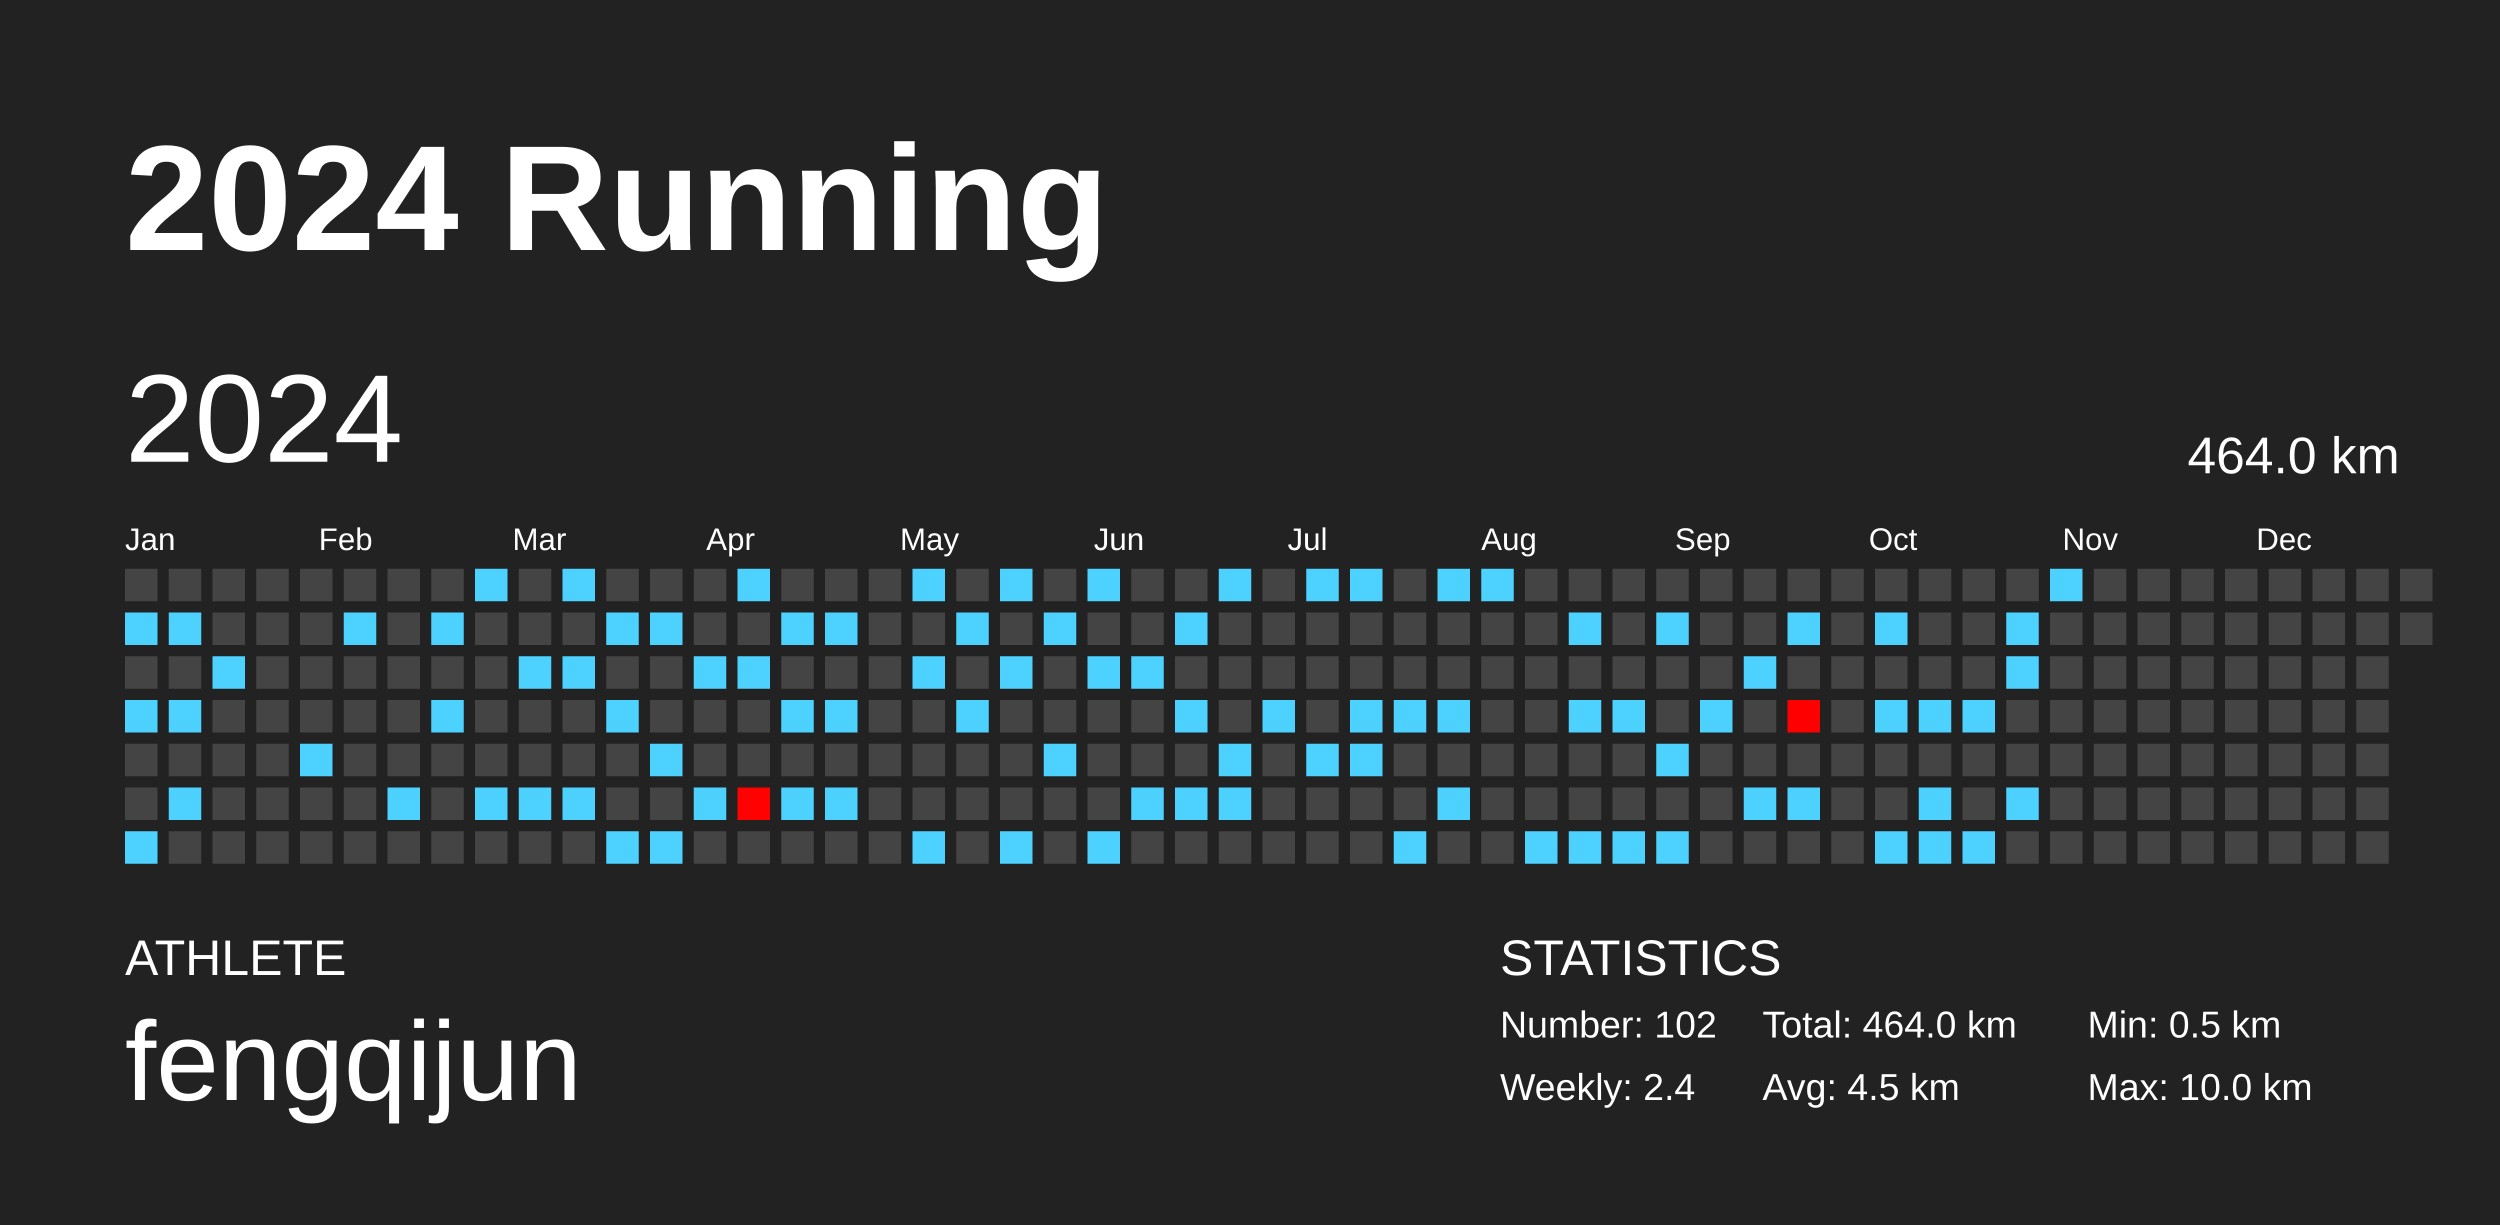
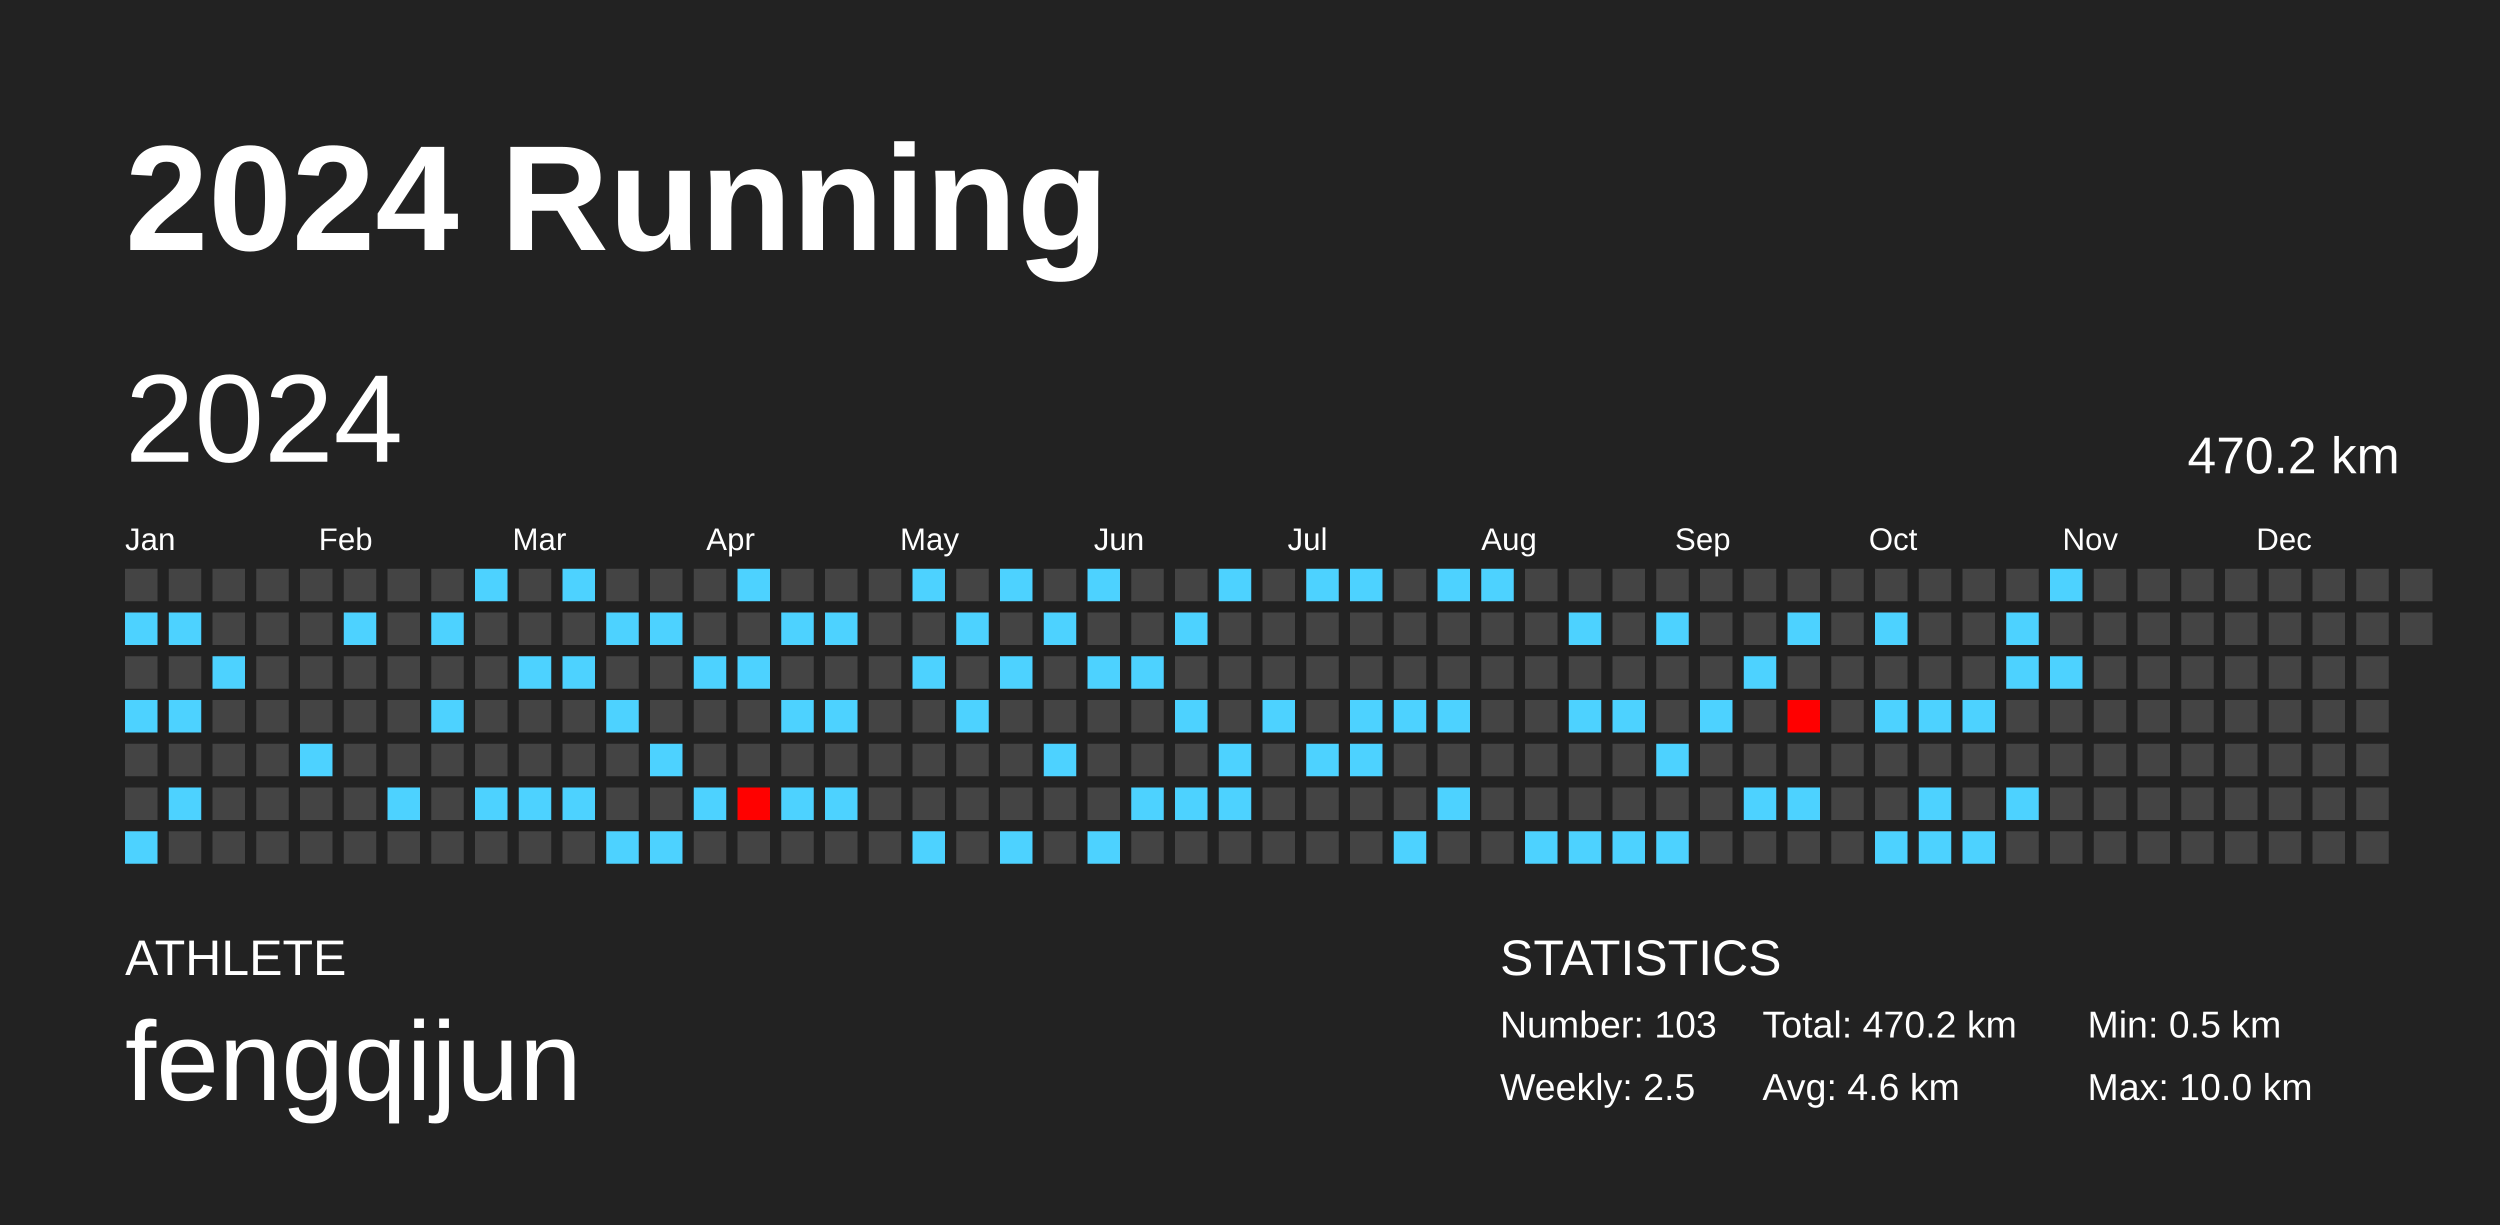
<svg xmlns="http://www.w3.org/2000/svg" baseProfile="full" height="98mm" version="1.1" viewBox="0,0,200,98" width="200mm">
  <defs />
  <rect fill="#222222" height="98" width="200" x="0" y="0" />
  <text fill="#FFFFFF" style="font-size:12px; font-family:Arial; font-weight:bold;" x="10" y="20">2024 Running</text>
  <text fill="#FFFFFF" style="font-size:4px; font-family:Arial" x="10" y="78">ATHLETE</text>
  <text fill="#FFFFFF" style="font-size:9px; font-family:Arial" x="10" y="88">fengqijun</text>
  <text fill="#FFFFFF" style="font-size:4px; font-family:Arial" x="120" y="78">STATISTICS</text>
-   <text fill="#FFFFFF" style="font-size:3px; font-family:Arial" x="120" y="83">Number: 102</text>
-   <text fill="#FFFFFF" style="font-size:3px; font-family:Arial" x="120" y="88">Weekly: 2.4</text>
-   <text fill="#FFFFFF" style="font-size:3px; font-family:Arial" x="141" y="83">Total: 464.0 km</text>
-   <text fill="#FFFFFF" style="font-size:3px; font-family:Arial" x="141" y="88">Avg: 4.5 km</text>
+   <text fill="#FFFFFF" style="font-size:3px; font-family:Arial" x="120" y="83">Number: 103</text>
+   <text fill="#FFFFFF" style="font-size:3px; font-family:Arial" x="120" y="88">Weekly: 2.5</text>
+   <text fill="#FFFFFF" style="font-size:3px; font-family:Arial" x="141" y="83">Total: 470.2 km</text>
+   <text fill="#FFFFFF" style="font-size:3px; font-family:Arial" x="141" y="88">Avg: 4.6 km</text>
  <text fill="#FFFFFF" style="font-size:3px; font-family:Arial" x="167" y="83">Min: 0.5 km</text>
  <text fill="#FFFFFF" style="font-size:3px; font-family:Arial" x="167" y="88">Max: 10.0 km</text>
  <text dominant-baseline="hanging" fill="#FFFFFF" style="font-size:10.0px; font-family:Arial;" x="10" y="30">2024</text>
-   <text dominant-baseline="hanging" fill="#FFFFFF" style="font-size:4.125px; font-family:Arial;" x="175" y="35">464.0 km</text>
+   <text dominant-baseline="hanging" fill="#FFFFFF" style="font-size:4.125px; font-family:Arial;" x="175" y="35">470.2 km</text>
  <text fill="#FFFFFF" style="font-size:2.5px; font-family:Arial" x="10.0" y="44">Jan</text>
  <text fill="#FFFFFF" style="font-size:2.5px; font-family:Arial" x="25.5" y="44">Feb</text>
  <text fill="#FFFFFF" style="font-size:2.5px; font-family:Arial" x="41.0" y="44">Mar</text>
  <text fill="#FFFFFF" style="font-size:2.5px; font-family:Arial" x="56.5" y="44">Apr</text>
  <text fill="#FFFFFF" style="font-size:2.5px; font-family:Arial" x="72.0" y="44">May</text>
  <text fill="#FFFFFF" style="font-size:2.5px; font-family:Arial" x="87.5" y="44">Jun</text>
  <text fill="#FFFFFF" style="font-size:2.5px; font-family:Arial" x="103.0" y="44">Jul</text>
  <text fill="#FFFFFF" style="font-size:2.5px; font-family:Arial" x="118.5" y="44">Aug</text>
  <text fill="#FFFFFF" style="font-size:2.5px; font-family:Arial" x="134.0" y="44">Sep</text>
  <text fill="#FFFFFF" style="font-size:2.5px; font-family:Arial" x="149.5" y="44">Oct</text>
  <text fill="#FFFFFF" style="font-size:2.5px; font-family:Arial" x="165.0" y="44">Nov</text>
  <text fill="#FFFFFF" style="font-size:2.5px; font-family:Arial" x="180.5" y="44">Dec</text>
  <rect fill="#444444" height="2.6" width="2.6" x="10.0" y="45.5" />
  <rect fill="#4dd2ff" height="2.6" width="2.6" x="10.0" y="49.0" />
  <rect fill="#444444" height="2.6" width="2.6" x="10.0" y="52.5" />
  <rect fill="#4dd2ff" height="2.6" width="2.6" x="10.0" y="56.0" />
  <rect fill="#444444" height="2.6" width="2.6" x="10.0" y="59.5" />
  <rect fill="#444444" height="2.6" width="2.6" x="10.0" y="63.0" />
  <rect fill="#4dd2ff" height="2.6" width="2.6" x="10.0" y="66.5" />
  <rect fill="#444444" height="2.6" width="2.6" x="13.5" y="45.5" />
  <rect fill="#4dd2ff" height="2.6" width="2.6" x="13.5" y="49.0" />
  <rect fill="#444444" height="2.6" width="2.6" x="13.5" y="52.5" />
  <rect fill="#4dd2ff" height="2.6" width="2.6" x="13.5" y="56.0" />
  <rect fill="#444444" height="2.6" width="2.6" x="13.5" y="59.5" />
  <rect fill="#4dd2ff" height="2.6" width="2.6" x="13.5" y="63.0" />
  <rect fill="#444444" height="2.6" width="2.6" x="13.5" y="66.5" />
  <rect fill="#444444" height="2.6" width="2.6" x="17.0" y="45.5" />
  <rect fill="#444444" height="2.6" width="2.6" x="17.0" y="49.0" />
  <rect fill="#4dd2ff" height="2.6" width="2.6" x="17.0" y="52.5" />
  <rect fill="#444444" height="2.6" width="2.6" x="17.0" y="56.0" />
  <rect fill="#444444" height="2.6" width="2.6" x="17.0" y="59.5" />
  <rect fill="#444444" height="2.6" width="2.6" x="17.0" y="63.0" />
  <rect fill="#444444" height="2.6" width="2.6" x="17.0" y="66.5" />
  <rect fill="#444444" height="2.6" width="2.6" x="20.5" y="45.5" />
  <rect fill="#444444" height="2.6" width="2.6" x="20.5" y="49.0" />
  <rect fill="#444444" height="2.6" width="2.6" x="20.5" y="52.5" />
  <rect fill="#444444" height="2.6" width="2.6" x="20.5" y="56.0" />
  <rect fill="#444444" height="2.6" width="2.6" x="20.5" y="59.5" />
  <rect fill="#444444" height="2.6" width="2.6" x="20.5" y="63.0" />
  <rect fill="#444444" height="2.6" width="2.6" x="20.5" y="66.5" />
  <rect fill="#444444" height="2.6" width="2.6" x="24.0" y="45.5" />
  <rect fill="#444444" height="2.6" width="2.6" x="24.0" y="49.0" />
  <rect fill="#444444" height="2.6" width="2.6" x="24.0" y="52.5" />
  <rect fill="#444444" height="2.6" width="2.6" x="24.0" y="56.0" />
  <rect fill="#4dd2ff" height="2.6" width="2.6" x="24.0" y="59.5" />
  <rect fill="#444444" height="2.6" width="2.6" x="24.0" y="63.0" />
  <rect fill="#444444" height="2.6" width="2.6" x="24.0" y="66.5" />
  <rect fill="#444444" height="2.6" width="2.6" x="27.5" y="45.5" />
  <rect fill="#4dd2ff" height="2.6" width="2.6" x="27.5" y="49.0" />
  <rect fill="#444444" height="2.6" width="2.6" x="27.5" y="52.5" />
  <rect fill="#444444" height="2.6" width="2.6" x="27.5" y="56.0" />
  <rect fill="#444444" height="2.6" width="2.6" x="27.5" y="59.5" />
  <rect fill="#444444" height="2.6" width="2.6" x="27.5" y="63.0" />
  <rect fill="#444444" height="2.6" width="2.6" x="27.5" y="66.5" />
  <rect fill="#444444" height="2.6" width="2.6" x="31.0" y="45.5" />
  <rect fill="#444444" height="2.6" width="2.6" x="31.0" y="49.0" />
  <rect fill="#444444" height="2.6" width="2.6" x="31.0" y="52.5" />
  <rect fill="#444444" height="2.6" width="2.6" x="31.0" y="56.0" />
  <rect fill="#444444" height="2.6" width="2.6" x="31.0" y="59.5" />
  <rect fill="#4dd2ff" height="2.6" width="2.6" x="31.0" y="63.0" />
  <rect fill="#444444" height="2.6" width="2.6" x="31.0" y="66.5" />
  <rect fill="#444444" height="2.6" width="2.6" x="34.5" y="45.5" />
  <rect fill="#4dd2ff" height="2.6" width="2.6" x="34.5" y="49.0" />
  <rect fill="#444444" height="2.6" width="2.6" x="34.5" y="52.5" />
  <rect fill="#4dd2ff" height="2.6" width="2.6" x="34.5" y="56.0" />
  <rect fill="#444444" height="2.6" width="2.6" x="34.5" y="59.5" />
  <rect fill="#444444" height="2.6" width="2.6" x="34.5" y="63.0" />
  <rect fill="#444444" height="2.6" width="2.6" x="34.5" y="66.5" />
  <rect fill="#4dd2ff" height="2.6" width="2.6" x="38.0" y="45.5" />
  <rect fill="#444444" height="2.6" width="2.6" x="38.0" y="49.0" />
  <rect fill="#444444" height="2.6" width="2.6" x="38.0" y="52.5" />
  <rect fill="#444444" height="2.6" width="2.6" x="38.0" y="56.0" />
  <rect fill="#444444" height="2.6" width="2.6" x="38.0" y="59.5" />
  <rect fill="#4dd2ff" height="2.6" width="2.6" x="38.0" y="63.0" />
  <rect fill="#444444" height="2.6" width="2.6" x="38.0" y="66.5" />
  <rect fill="#444444" height="2.6" width="2.6" x="41.5" y="45.5" />
  <rect fill="#444444" height="2.6" width="2.6" x="41.5" y="49.0" />
  <rect fill="#4dd2ff" height="2.6" width="2.6" x="41.5" y="52.5" />
  <rect fill="#444444" height="2.6" width="2.6" x="41.5" y="56.0" />
  <rect fill="#444444" height="2.6" width="2.6" x="41.5" y="59.5" />
  <rect fill="#4dd2ff" height="2.6" width="2.6" x="41.5" y="63.0" />
  <rect fill="#444444" height="2.6" width="2.6" x="41.5" y="66.5" />
  <rect fill="#4dd2ff" height="2.6" width="2.6" x="45.0" y="45.5" />
  <rect fill="#444444" height="2.6" width="2.6" x="45.0" y="49.0" />
  <rect fill="#4dd2ff" height="2.6" width="2.6" x="45.0" y="52.5" />
  <rect fill="#444444" height="2.6" width="2.6" x="45.0" y="56.0" />
  <rect fill="#444444" height="2.6" width="2.6" x="45.0" y="59.5" />
  <rect fill="#4dd2ff" height="2.6" width="2.6" x="45.0" y="63.0" />
  <rect fill="#444444" height="2.6" width="2.6" x="45.0" y="66.5" />
  <rect fill="#444444" height="2.6" width="2.6" x="48.5" y="45.5" />
  <rect fill="#4dd2ff" height="2.6" width="2.6" x="48.5" y="49.0" />
  <rect fill="#444444" height="2.6" width="2.6" x="48.5" y="52.5" />
  <rect fill="#4dd2ff" height="2.6" width="2.6" x="48.5" y="56.0" />
  <rect fill="#444444" height="2.6" width="2.6" x="48.5" y="59.5" />
  <rect fill="#444444" height="2.6" width="2.6" x="48.5" y="63.0" />
  <rect fill="#4dd2ff" height="2.6" width="2.6" x="48.5" y="66.5" />
  <rect fill="#444444" height="2.6" width="2.6" x="52.0" y="45.5" />
  <rect fill="#4dd2ff" height="2.6" width="2.6" x="52.0" y="49.0" />
  <rect fill="#444444" height="2.6" width="2.6" x="52.0" y="52.5" />
  <rect fill="#444444" height="2.6" width="2.6" x="52.0" y="56.0" />
  <rect fill="#4dd2ff" height="2.6" width="2.6" x="52.0" y="59.5" />
  <rect fill="#444444" height="2.6" width="2.6" x="52.0" y="63.0" />
  <rect fill="#4dd2ff" height="2.6" width="2.6" x="52.0" y="66.5" />
  <rect fill="#444444" height="2.6" width="2.6" x="55.5" y="45.5" />
  <rect fill="#444444" height="2.6" width="2.6" x="55.5" y="49.0" />
  <rect fill="#4dd2ff" height="2.6" width="2.6" x="55.5" y="52.5" />
  <rect fill="#444444" height="2.6" width="2.6" x="55.5" y="56.0" />
  <rect fill="#444444" height="2.6" width="2.6" x="55.5" y="59.5" />
  <rect fill="#4dd2ff" height="2.6" width="2.6" x="55.5" y="63.0" />
  <rect fill="#444444" height="2.6" width="2.6" x="55.5" y="66.5" />
  <rect fill="#4dd2ff" height="2.6" width="2.6" x="59.0" y="45.5" />
  <rect fill="#444444" height="2.6" width="2.6" x="59.0" y="49.0" />
  <rect fill="#4dd2ff" height="2.6" width="2.6" x="59.0" y="52.5" />
  <rect fill="#444444" height="2.6" width="2.6" x="59.0" y="56.0" />
  <rect fill="#444444" height="2.6" width="2.6" x="59.0" y="59.5" />
  <rect fill="#ff0100" height="2.6" width="2.6" x="59.0" y="63.0" />
  <rect fill="#444444" height="2.6" width="2.6" x="59.0" y="66.5" />
  <rect fill="#444444" height="2.6" width="2.6" x="62.5" y="45.5" />
  <rect fill="#4dd2ff" height="2.6" width="2.6" x="62.5" y="49.0" />
  <rect fill="#444444" height="2.6" width="2.6" x="62.5" y="52.5" />
  <rect fill="#4dd2ff" height="2.6" width="2.6" x="62.5" y="56.0" />
  <rect fill="#444444" height="2.6" width="2.6" x="62.5" y="59.5" />
  <rect fill="#4dd2ff" height="2.6" width="2.6" x="62.5" y="63.0" />
  <rect fill="#444444" height="2.6" width="2.6" x="62.5" y="66.5" />
  <rect fill="#444444" height="2.6" width="2.6" x="66.0" y="45.5" />
  <rect fill="#4dd2ff" height="2.6" width="2.6" x="66.0" y="49.0" />
  <rect fill="#444444" height="2.6" width="2.6" x="66.0" y="52.5" />
  <rect fill="#4dd2ff" height="2.6" width="2.6" x="66.0" y="56.0" />
  <rect fill="#444444" height="2.6" width="2.6" x="66.0" y="59.5" />
  <rect fill="#4dd2ff" height="2.6" width="2.6" x="66.0" y="63.0" />
  <rect fill="#444444" height="2.6" width="2.6" x="66.0" y="66.5" />
  <rect fill="#444444" height="2.6" width="2.6" x="69.5" y="45.5" />
  <rect fill="#444444" height="2.6" width="2.6" x="69.5" y="49.0" />
  <rect fill="#444444" height="2.6" width="2.6" x="69.5" y="52.5" />
  <rect fill="#444444" height="2.6" width="2.6" x="69.5" y="56.0" />
  <rect fill="#444444" height="2.6" width="2.6" x="69.5" y="59.5" />
  <rect fill="#444444" height="2.6" width="2.6" x="69.5" y="63.0" />
  <rect fill="#444444" height="2.6" width="2.6" x="69.5" y="66.5" />
  <rect fill="#4dd2ff" height="2.6" width="2.6" x="73.0" y="45.5" />
  <rect fill="#444444" height="2.6" width="2.6" x="73.0" y="49.0" />
  <rect fill="#4dd2ff" height="2.6" width="2.6" x="73.0" y="52.5" />
  <rect fill="#444444" height="2.6" width="2.6" x="73.0" y="56.0" />
  <rect fill="#444444" height="2.6" width="2.6" x="73.0" y="59.5" />
  <rect fill="#444444" height="2.6" width="2.6" x="73.0" y="63.0" />
  <rect fill="#4dd2ff" height="2.6" width="2.6" x="73.0" y="66.5" />
  <rect fill="#444444" height="2.6" width="2.6" x="76.5" y="45.5" />
  <rect fill="#4dd2ff" height="2.6" width="2.6" x="76.5" y="49.0" />
  <rect fill="#444444" height="2.6" width="2.6" x="76.5" y="52.5" />
  <rect fill="#4dd2ff" height="2.6" width="2.6" x="76.5" y="56.0" />
  <rect fill="#444444" height="2.6" width="2.6" x="76.5" y="59.5" />
  <rect fill="#444444" height="2.6" width="2.6" x="76.5" y="63.0" />
  <rect fill="#444444" height="2.6" width="2.6" x="76.5" y="66.5" />
  <rect fill="#4dd2ff" height="2.6" width="2.6" x="80.0" y="45.5" />
  <rect fill="#444444" height="2.6" width="2.6" x="80.0" y="49.0" />
  <rect fill="#4dd2ff" height="2.6" width="2.6" x="80.0" y="52.5" />
  <rect fill="#444444" height="2.6" width="2.6" x="80.0" y="56.0" />
  <rect fill="#444444" height="2.6" width="2.6" x="80.0" y="59.5" />
  <rect fill="#444444" height="2.6" width="2.6" x="80.0" y="63.0" />
  <rect fill="#4dd2ff" height="2.6" width="2.6" x="80.0" y="66.5" />
  <rect fill="#444444" height="2.6" width="2.6" x="83.5" y="45.5" />
  <rect fill="#4dd2ff" height="2.6" width="2.6" x="83.5" y="49.0" />
  <rect fill="#444444" height="2.6" width="2.6" x="83.5" y="52.5" />
  <rect fill="#444444" height="2.6" width="2.6" x="83.5" y="56.0" />
  <rect fill="#4dd2ff" height="2.6" width="2.6" x="83.5" y="59.5" />
  <rect fill="#444444" height="2.6" width="2.6" x="83.5" y="63.0" />
  <rect fill="#444444" height="2.6" width="2.6" x="83.5" y="66.5" />
  <rect fill="#4dd2ff" height="2.6" width="2.6" x="87.0" y="45.5" />
  <rect fill="#444444" height="2.6" width="2.6" x="87.0" y="49.0" />
  <rect fill="#4dd2ff" height="2.6" width="2.6" x="87.0" y="52.5" />
  <rect fill="#444444" height="2.6" width="2.6" x="87.0" y="56.0" />
  <rect fill="#444444" height="2.6" width="2.6" x="87.0" y="59.5" />
  <rect fill="#444444" height="2.6" width="2.6" x="87.0" y="63.0" />
  <rect fill="#4dd2ff" height="2.6" width="2.6" x="87.0" y="66.5" />
  <rect fill="#444444" height="2.6" width="2.6" x="90.5" y="45.5" />
  <rect fill="#444444" height="2.6" width="2.6" x="90.5" y="49.0" />
  <rect fill="#4dd2ff" height="2.6" width="2.6" x="90.5" y="52.5" />
  <rect fill="#444444" height="2.6" width="2.6" x="90.5" y="56.0" />
  <rect fill="#444444" height="2.6" width="2.6" x="90.5" y="59.5" />
  <rect fill="#4dd2ff" height="2.6" width="2.6" x="90.5" y="63.0" />
  <rect fill="#444444" height="2.6" width="2.6" x="90.5" y="66.5" />
  <rect fill="#444444" height="2.6" width="2.6" x="94.0" y="45.5" />
  <rect fill="#4dd2ff" height="2.6" width="2.6" x="94.0" y="49.0" />
  <rect fill="#444444" height="2.6" width="2.6" x="94.0" y="52.5" />
  <rect fill="#4dd2ff" height="2.6" width="2.6" x="94.0" y="56.0" />
  <rect fill="#444444" height="2.6" width="2.6" x="94.0" y="59.5" />
  <rect fill="#4dd2ff" height="2.6" width="2.6" x="94.0" y="63.0" />
  <rect fill="#444444" height="2.6" width="2.6" x="94.0" y="66.5" />
  <rect fill="#4dd2ff" height="2.6" width="2.6" x="97.5" y="45.5" />
  <rect fill="#444444" height="2.6" width="2.6" x="97.5" y="49.0" />
  <rect fill="#444444" height="2.6" width="2.6" x="97.5" y="52.5" />
  <rect fill="#444444" height="2.6" width="2.6" x="97.5" y="56.0" />
  <rect fill="#4dd2ff" height="2.6" width="2.6" x="97.5" y="59.5" />
  <rect fill="#4dd2ff" height="2.6" width="2.6" x="97.5" y="63.0" />
  <rect fill="#444444" height="2.6" width="2.6" x="97.5" y="66.5" />
  <rect fill="#444444" height="2.6" width="2.6" x="101.0" y="45.5" />
  <rect fill="#444444" height="2.6" width="2.6" x="101.0" y="49.0" />
  <rect fill="#444444" height="2.6" width="2.6" x="101.0" y="52.5" />
  <rect fill="#4dd2ff" height="2.6" width="2.6" x="101.0" y="56.0" />
  <rect fill="#444444" height="2.6" width="2.6" x="101.0" y="59.5" />
  <rect fill="#444444" height="2.6" width="2.6" x="101.0" y="63.0" />
  <rect fill="#444444" height="2.6" width="2.6" x="101.0" y="66.5" />
  <rect fill="#4dd2ff" height="2.6" width="2.6" x="104.5" y="45.5" />
  <rect fill="#444444" height="2.6" width="2.6" x="104.5" y="49.0" />
  <rect fill="#444444" height="2.6" width="2.6" x="104.5" y="52.5" />
  <rect fill="#444444" height="2.6" width="2.6" x="104.5" y="56.0" />
  <rect fill="#4dd2ff" height="2.6" width="2.6" x="104.5" y="59.5" />
  <rect fill="#444444" height="2.6" width="2.6" x="104.5" y="63.0" />
  <rect fill="#444444" height="2.6" width="2.6" x="104.5" y="66.5" />
  <rect fill="#4dd2ff" height="2.6" width="2.6" x="108.0" y="45.5" />
  <rect fill="#444444" height="2.6" width="2.6" x="108.0" y="49.0" />
  <rect fill="#444444" height="2.6" width="2.6" x="108.0" y="52.5" />
  <rect fill="#4dd2ff" height="2.6" width="2.6" x="108.0" y="56.0" />
  <rect fill="#4dd2ff" height="2.6" width="2.6" x="108.0" y="59.5" />
  <rect fill="#444444" height="2.6" width="2.6" x="108.0" y="63.0" />
  <rect fill="#444444" height="2.6" width="2.6" x="108.0" y="66.5" />
  <rect fill="#444444" height="2.6" width="2.6" x="111.5" y="45.5" />
  <rect fill="#444444" height="2.6" width="2.6" x="111.5" y="49.0" />
  <rect fill="#444444" height="2.6" width="2.6" x="111.5" y="52.5" />
  <rect fill="#4dd2ff" height="2.6" width="2.6" x="111.5" y="56.0" />
  <rect fill="#444444" height="2.6" width="2.6" x="111.5" y="59.5" />
  <rect fill="#444444" height="2.6" width="2.6" x="111.5" y="63.0" />
  <rect fill="#4dd2ff" height="2.6" width="2.6" x="111.5" y="66.5" />
  <rect fill="#4dd2ff" height="2.6" width="2.6" x="115.0" y="45.5" />
  <rect fill="#444444" height="2.6" width="2.6" x="115.0" y="49.0" />
  <rect fill="#444444" height="2.6" width="2.6" x="115.0" y="52.5" />
  <rect fill="#4dd2ff" height="2.6" width="2.6" x="115.0" y="56.0" />
  <rect fill="#444444" height="2.6" width="2.6" x="115.0" y="59.5" />
  <rect fill="#4dd2ff" height="2.6" width="2.6" x="115.0" y="63.0" />
  <rect fill="#444444" height="2.6" width="2.6" x="115.0" y="66.5" />
  <rect fill="#4dd2ff" height="2.6" width="2.6" x="118.5" y="45.5" />
  <rect fill="#444444" height="2.6" width="2.6" x="118.5" y="49.0" />
  <rect fill="#444444" height="2.6" width="2.6" x="118.5" y="52.5" />
  <rect fill="#444444" height="2.6" width="2.6" x="118.5" y="56.0" />
  <rect fill="#444444" height="2.6" width="2.6" x="118.5" y="59.5" />
  <rect fill="#444444" height="2.6" width="2.6" x="118.5" y="63.0" />
  <rect fill="#444444" height="2.6" width="2.6" x="118.5" y="66.5" />
  <rect fill="#444444" height="2.6" width="2.6" x="122.0" y="45.5" />
  <rect fill="#444444" height="2.6" width="2.6" x="122.0" y="49.0" />
  <rect fill="#444444" height="2.6" width="2.6" x="122.0" y="52.5" />
  <rect fill="#444444" height="2.6" width="2.6" x="122.0" y="56.0" />
  <rect fill="#444444" height="2.6" width="2.6" x="122.0" y="59.5" />
  <rect fill="#444444" height="2.6" width="2.6" x="122.0" y="63.0" />
  <rect fill="#4dd2ff" height="2.6" width="2.6" x="122.0" y="66.5" />
  <rect fill="#444444" height="2.6" width="2.6" x="125.5" y="45.5" />
  <rect fill="#4dd2ff" height="2.6" width="2.6" x="125.5" y="49.0" />
  <rect fill="#444444" height="2.6" width="2.6" x="125.5" y="52.5" />
  <rect fill="#4dd2ff" height="2.6" width="2.6" x="125.5" y="56.0" />
  <rect fill="#444444" height="2.6" width="2.6" x="125.5" y="59.5" />
  <rect fill="#444444" height="2.6" width="2.6" x="125.5" y="63.0" />
  <rect fill="#4dd2ff" height="2.6" width="2.6" x="125.5" y="66.5" />
  <rect fill="#444444" height="2.6" width="2.6" x="129.0" y="45.5" />
  <rect fill="#444444" height="2.6" width="2.6" x="129.0" y="49.0" />
  <rect fill="#444444" height="2.6" width="2.6" x="129.0" y="52.5" />
  <rect fill="#4dd2ff" height="2.6" width="2.6" x="129.0" y="56.0" />
  <rect fill="#444444" height="2.6" width="2.6" x="129.0" y="59.5" />
  <rect fill="#444444" height="2.6" width="2.6" x="129.0" y="63.0" />
  <rect fill="#4dd2ff" height="2.6" width="2.6" x="129.0" y="66.5" />
  <rect fill="#444444" height="2.6" width="2.6" x="132.5" y="45.5" />
  <rect fill="#4dd2ff" height="2.6" width="2.6" x="132.5" y="49.0" />
  <rect fill="#444444" height="2.6" width="2.6" x="132.5" y="52.5" />
  <rect fill="#444444" height="2.6" width="2.6" x="132.5" y="56.0" />
  <rect fill="#4dd2ff" height="2.6" width="2.6" x="132.5" y="59.5" />
  <rect fill="#444444" height="2.6" width="2.6" x="132.5" y="63.0" />
  <rect fill="#4dd2ff" height="2.6" width="2.6" x="132.5" y="66.5" />
  <rect fill="#444444" height="2.6" width="2.6" x="136.0" y="45.5" />
  <rect fill="#444444" height="2.6" width="2.6" x="136.0" y="49.0" />
  <rect fill="#444444" height="2.6" width="2.6" x="136.0" y="52.5" />
  <rect fill="#4dd2ff" height="2.6" width="2.6" x="136.0" y="56.0" />
  <rect fill="#444444" height="2.6" width="2.6" x="136.0" y="59.5" />
  <rect fill="#444444" height="2.6" width="2.6" x="136.0" y="63.0" />
  <rect fill="#444444" height="2.6" width="2.6" x="136.0" y="66.5" />
  <rect fill="#444444" height="2.6" width="2.6" x="139.5" y="45.5" />
  <rect fill="#444444" height="2.6" width="2.6" x="139.5" y="49.0" />
  <rect fill="#4dd2ff" height="2.6" width="2.6" x="139.5" y="52.5" />
  <rect fill="#444444" height="2.6" width="2.6" x="139.5" y="56.0" />
  <rect fill="#444444" height="2.6" width="2.6" x="139.5" y="59.5" />
  <rect fill="#4dd2ff" height="2.6" width="2.6" x="139.5" y="63.0" />
  <rect fill="#444444" height="2.6" width="2.6" x="139.5" y="66.5" />
  <rect fill="#444444" height="2.6" width="2.6" x="143.0" y="45.5" />
  <rect fill="#4dd2ff" height="2.6" width="2.6" x="143.0" y="49.0" />
  <rect fill="#444444" height="2.6" width="2.6" x="143.0" y="52.5" />
  <rect fill="#ff0000" height="2.6" width="2.6" x="143.0" y="56.0" />
  <rect fill="#444444" height="2.6" width="2.6" x="143.0" y="59.5" />
  <rect fill="#4dd2ff" height="2.6" width="2.6" x="143.0" y="63.0" />
  <rect fill="#444444" height="2.6" width="2.6" x="143.0" y="66.5" />
  <rect fill="#444444" height="2.6" width="2.6" x="146.5" y="45.5" />
  <rect fill="#444444" height="2.6" width="2.6" x="146.5" y="49.0" />
  <rect fill="#444444" height="2.6" width="2.6" x="146.5" y="52.5" />
  <rect fill="#444444" height="2.6" width="2.6" x="146.5" y="56.0" />
  <rect fill="#444444" height="2.6" width="2.6" x="146.5" y="59.5" />
  <rect fill="#444444" height="2.6" width="2.6" x="146.5" y="63.0" />
  <rect fill="#444444" height="2.6" width="2.6" x="146.5" y="66.5" />
  <rect fill="#444444" height="2.6" width="2.6" x="150.0" y="45.5" />
  <rect fill="#4dd2ff" height="2.6" width="2.6" x="150.0" y="49.0" />
  <rect fill="#444444" height="2.6" width="2.6" x="150.0" y="52.5" />
  <rect fill="#4dd2ff" height="2.6" width="2.6" x="150.0" y="56.0" />
  <rect fill="#444444" height="2.6" width="2.6" x="150.0" y="59.5" />
  <rect fill="#444444" height="2.6" width="2.6" x="150.0" y="63.0" />
  <rect fill="#4dd2ff" height="2.6" width="2.6" x="150.0" y="66.5" />
  <rect fill="#444444" height="2.6" width="2.6" x="153.5" y="45.5" />
  <rect fill="#444444" height="2.6" width="2.6" x="153.5" y="49.0" />
  <rect fill="#444444" height="2.6" width="2.6" x="153.5" y="52.5" />
  <rect fill="#4dd2ff" height="2.6" width="2.6" x="153.5" y="56.0" />
  <rect fill="#444444" height="2.6" width="2.6" x="153.5" y="59.5" />
  <rect fill="#4dd2ff" height="2.6" width="2.6" x="153.5" y="63.0" />
  <rect fill="#4dd2ff" height="2.6" width="2.6" x="153.5" y="66.5" />
  <rect fill="#444444" height="2.6" width="2.6" x="157.0" y="45.5" />
  <rect fill="#444444" height="2.6" width="2.6" x="157.0" y="49.0" />
  <rect fill="#444444" height="2.6" width="2.6" x="157.0" y="52.5" />
  <rect fill="#4dd2ff" height="2.6" width="2.6" x="157.0" y="56.0" />
  <rect fill="#444444" height="2.6" width="2.6" x="157.0" y="59.5" />
  <rect fill="#444444" height="2.6" width="2.6" x="157.0" y="63.0" />
  <rect fill="#4dd2ff" height="2.6" width="2.6" x="157.0" y="66.5" />
  <rect fill="#444444" height="2.6" width="2.6" x="160.5" y="45.5" />
  <rect fill="#4dd2ff" height="2.6" width="2.6" x="160.5" y="49.0" />
  <rect fill="#4dd2ff" height="2.6" width="2.6" x="160.5" y="52.5" />
  <rect fill="#444444" height="2.6" width="2.6" x="160.5" y="56.0" />
  <rect fill="#444444" height="2.6" width="2.6" x="160.5" y="59.5" />
  <rect fill="#4dd2ff" height="2.6" width="2.6" x="160.5" y="63.0" />
  <rect fill="#444444" height="2.6" width="2.6" x="160.5" y="66.5" />
  <rect fill="#4dd2ff" height="2.6" width="2.6" x="164.0" y="45.5" />
  <rect fill="#444444" height="2.6" width="2.6" x="164.0" y="49.0" />
-   <rect fill="#444444" height="2.6" width="2.6" x="164.0" y="52.5" />
+   <rect fill="#4dd2ff" height="2.6" width="2.6" x="164.0" y="52.5" />
  <rect fill="#444444" height="2.6" width="2.6" x="164.0" y="56.0" />
  <rect fill="#444444" height="2.6" width="2.6" x="164.0" y="59.5" />
  <rect fill="#444444" height="2.6" width="2.6" x="164.0" y="63.0" />
  <rect fill="#444444" height="2.6" width="2.6" x="164.0" y="66.5" />
  <rect fill="#444444" height="2.6" width="2.6" x="167.5" y="45.5" />
  <rect fill="#444444" height="2.6" width="2.6" x="167.5" y="49.0" />
  <rect fill="#444444" height="2.6" width="2.6" x="167.5" y="52.5" />
  <rect fill="#444444" height="2.6" width="2.6" x="167.5" y="56.0" />
  <rect fill="#444444" height="2.6" width="2.6" x="167.5" y="59.5" />
  <rect fill="#444444" height="2.6" width="2.6" x="167.5" y="63.0" />
  <rect fill="#444444" height="2.6" width="2.6" x="167.5" y="66.5" />
  <rect fill="#444444" height="2.6" width="2.6" x="171.0" y="45.5" />
  <rect fill="#444444" height="2.6" width="2.6" x="171.0" y="49.0" />
  <rect fill="#444444" height="2.6" width="2.6" x="171.0" y="52.5" />
  <rect fill="#444444" height="2.6" width="2.6" x="171.0" y="56.0" />
  <rect fill="#444444" height="2.6" width="2.6" x="171.0" y="59.5" />
  <rect fill="#444444" height="2.6" width="2.6" x="171.0" y="63.0" />
  <rect fill="#444444" height="2.6" width="2.6" x="171.0" y="66.5" />
  <rect fill="#444444" height="2.6" width="2.6" x="174.5" y="45.5" />
  <rect fill="#444444" height="2.6" width="2.6" x="174.5" y="49.0" />
  <rect fill="#444444" height="2.6" width="2.6" x="174.5" y="52.5" />
  <rect fill="#444444" height="2.6" width="2.6" x="174.5" y="56.0" />
  <rect fill="#444444" height="2.6" width="2.6" x="174.5" y="59.5" />
  <rect fill="#444444" height="2.6" width="2.6" x="174.5" y="63.0" />
  <rect fill="#444444" height="2.6" width="2.6" x="174.5" y="66.5" />
  <rect fill="#444444" height="2.6" width="2.6" x="178.0" y="45.5" />
  <rect fill="#444444" height="2.6" width="2.6" x="178.0" y="49.0" />
  <rect fill="#444444" height="2.6" width="2.6" x="178.0" y="52.5" />
  <rect fill="#444444" height="2.6" width="2.6" x="178.0" y="56.0" />
  <rect fill="#444444" height="2.6" width="2.6" x="178.0" y="59.5" />
  <rect fill="#444444" height="2.6" width="2.6" x="178.0" y="63.0" />
  <rect fill="#444444" height="2.6" width="2.6" x="178.0" y="66.5" />
  <rect fill="#444444" height="2.6" width="2.6" x="181.5" y="45.5" />
  <rect fill="#444444" height="2.6" width="2.6" x="181.5" y="49.0" />
  <rect fill="#444444" height="2.6" width="2.6" x="181.5" y="52.5" />
  <rect fill="#444444" height="2.6" width="2.6" x="181.5" y="56.0" />
  <rect fill="#444444" height="2.6" width="2.6" x="181.5" y="59.5" />
  <rect fill="#444444" height="2.6" width="2.6" x="181.5" y="63.0" />
  <rect fill="#444444" height="2.6" width="2.6" x="181.5" y="66.5" />
  <rect fill="#444444" height="2.6" width="2.6" x="185.0" y="45.5" />
  <rect fill="#444444" height="2.6" width="2.6" x="185.0" y="49.0" />
  <rect fill="#444444" height="2.6" width="2.6" x="185.0" y="52.5" />
  <rect fill="#444444" height="2.6" width="2.6" x="185.0" y="56.0" />
  <rect fill="#444444" height="2.6" width="2.6" x="185.0" y="59.5" />
  <rect fill="#444444" height="2.6" width="2.6" x="185.0" y="63.0" />
  <rect fill="#444444" height="2.6" width="2.6" x="185.0" y="66.5" />
  <rect fill="#444444" height="2.6" width="2.6" x="188.5" y="45.5" />
  <rect fill="#444444" height="2.6" width="2.6" x="188.5" y="49.0" />
  <rect fill="#444444" height="2.6" width="2.6" x="188.5" y="52.5" />
  <rect fill="#444444" height="2.6" width="2.6" x="188.5" y="56.0" />
  <rect fill="#444444" height="2.6" width="2.6" x="188.5" y="59.5" />
  <rect fill="#444444" height="2.6" width="2.6" x="188.5" y="63.0" />
  <rect fill="#444444" height="2.6" width="2.6" x="188.5" y="66.5" />
  <rect fill="#444444" height="2.6" width="2.6" x="192.0" y="45.5" />
  <rect fill="#444444" height="2.6" width="2.6" x="192.0" y="49.0" />
</svg>
